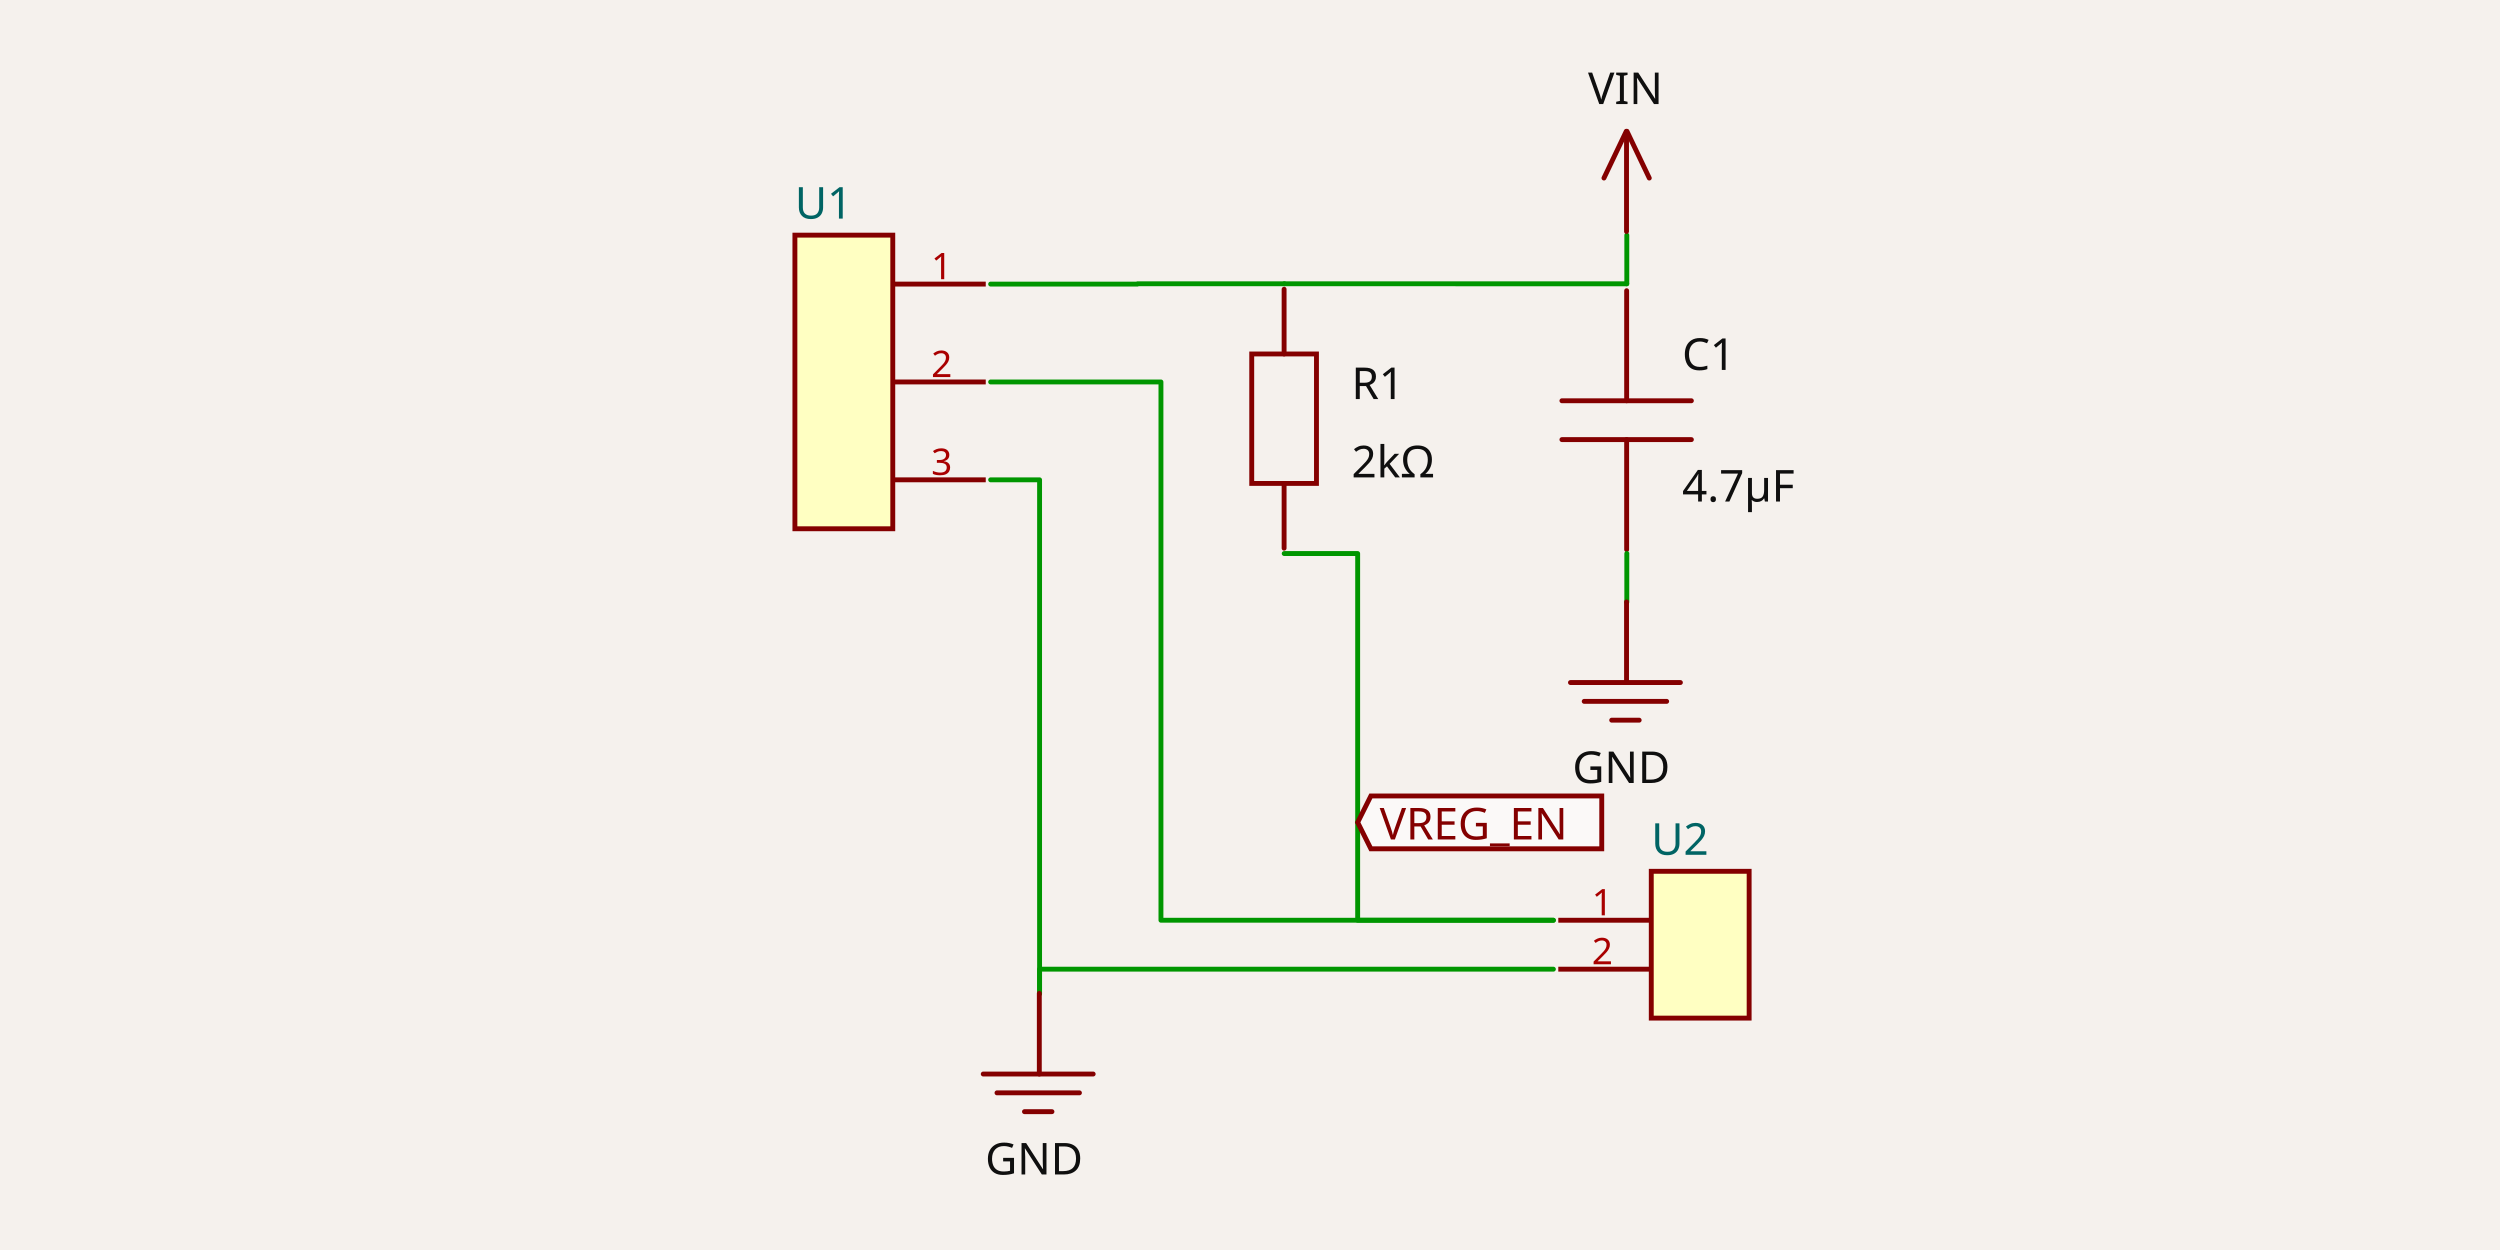
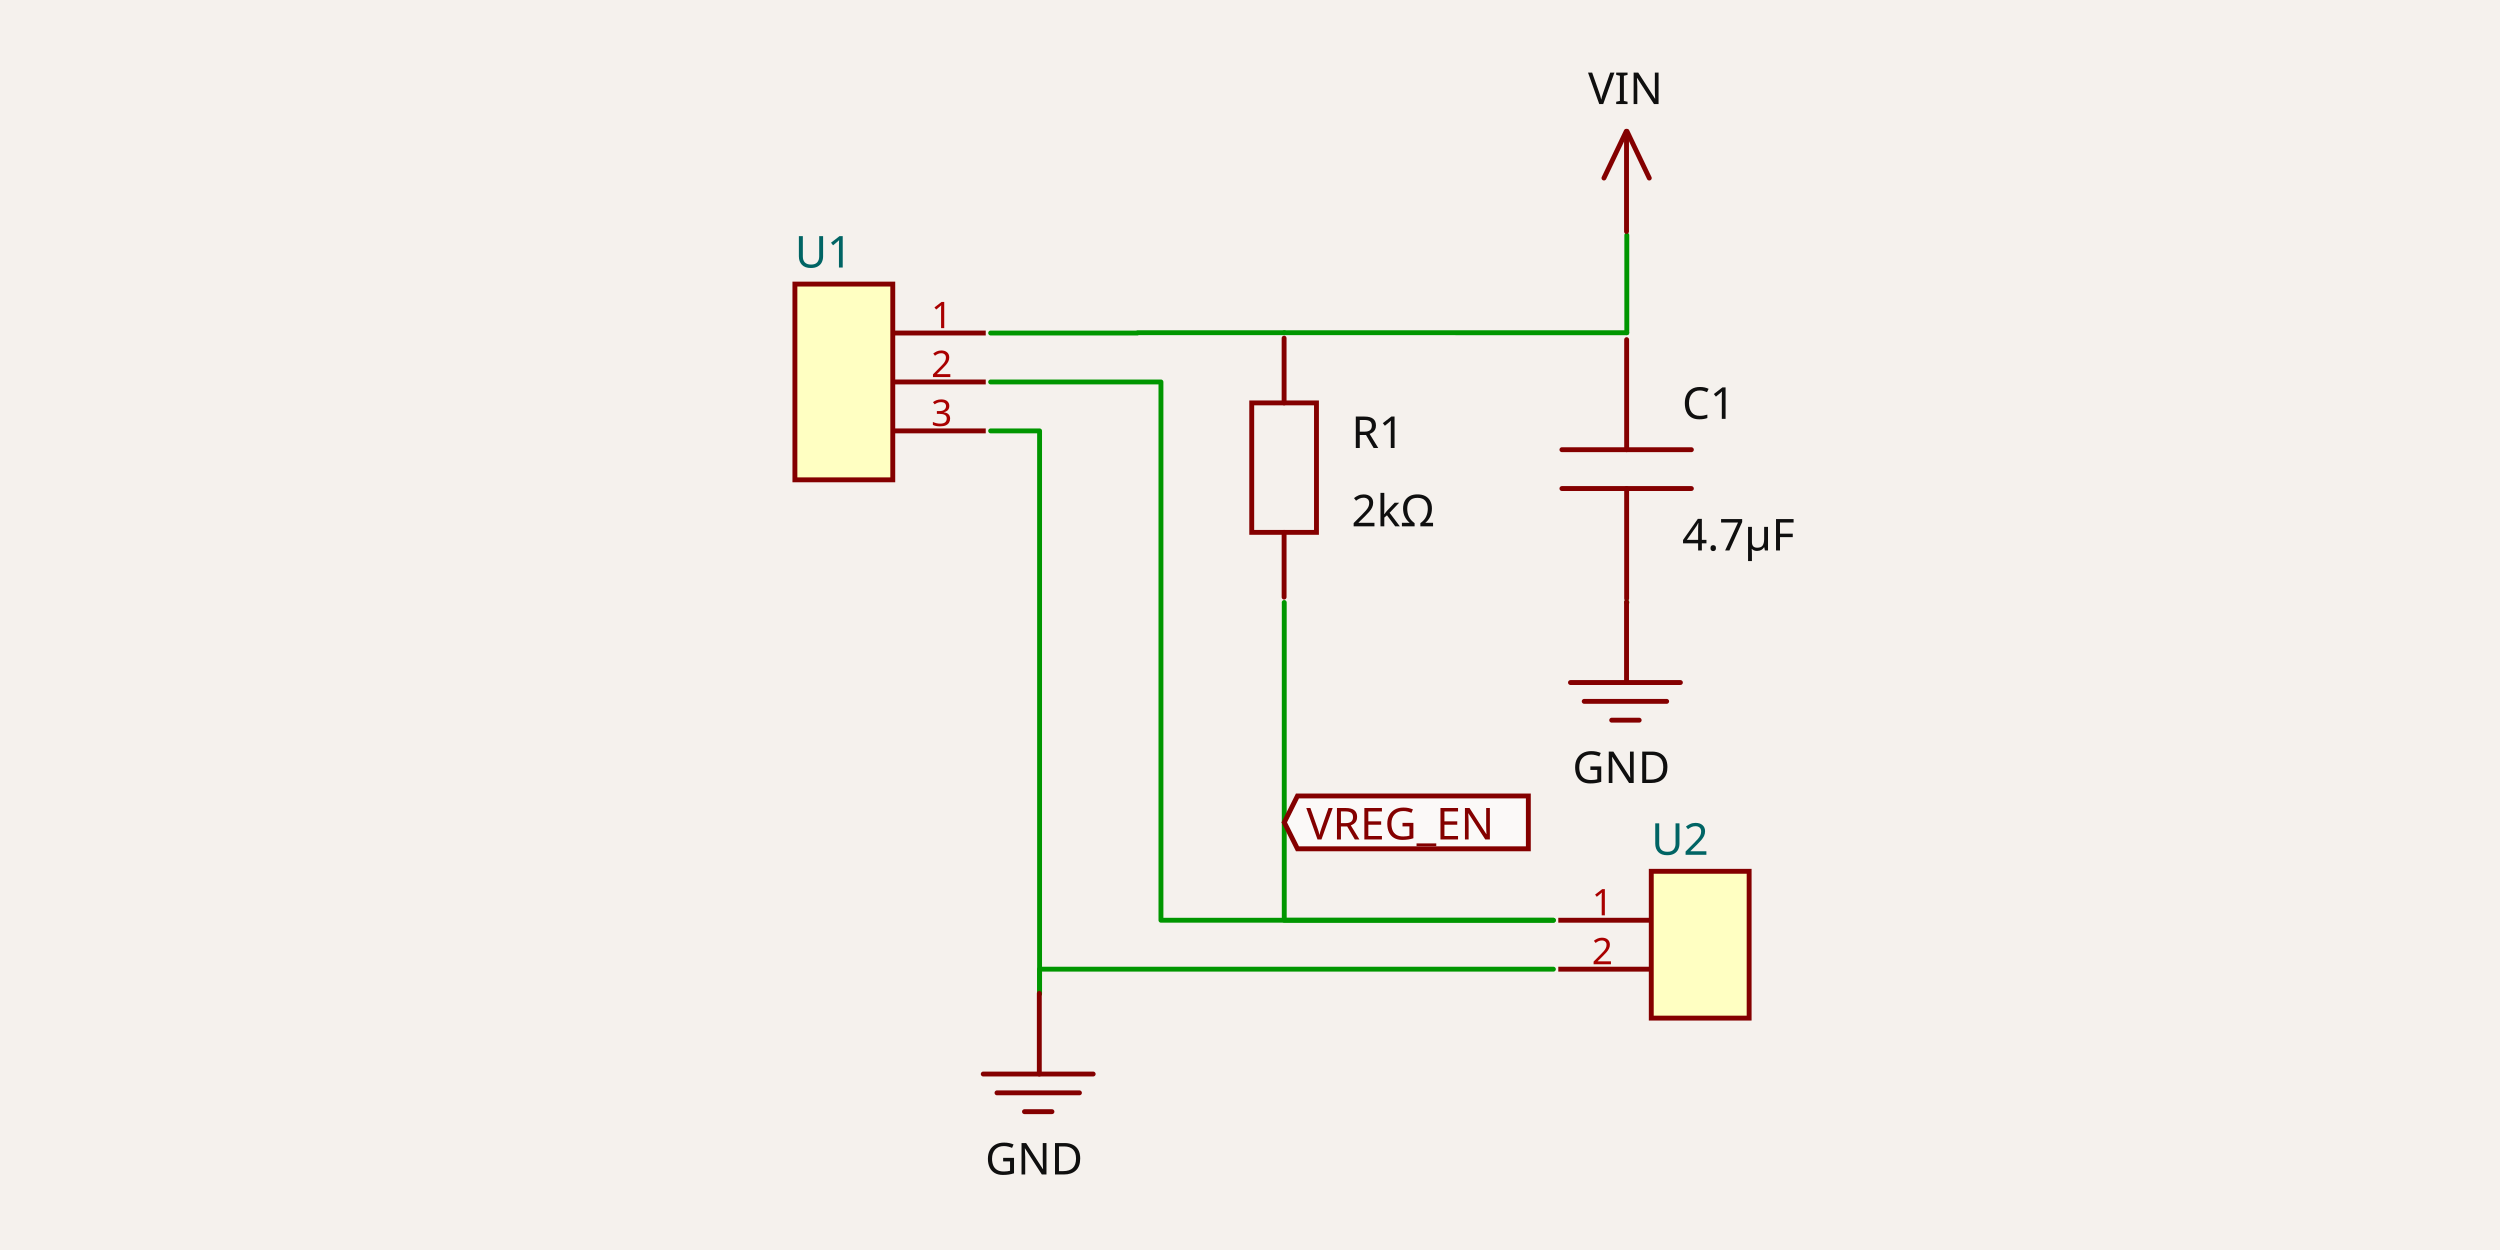
<svg xmlns="http://www.w3.org/2000/svg" width="1200" height="600" style="background-color: rgb(245, 241, 237)" data-real-to-screen-transform="matrix(117.4444096461,0,0,-117.4444096461,405.0422799875,183.3385530849)" data-software-used-string="@tscircuit/core@0.0.555">
  <style>
              .boundary { fill: rgb(245, 241, 237); }
              .schematic-boundary { fill: none; stroke: #fff; }
              .component { fill: none; stroke: rgb(132, 0, 0); }
              .chip { fill: rgb(255, 255, 194); stroke: rgb(132, 0, 0); }
              .component-pin { fill: none; stroke: rgb(132, 0, 0); }
              .trace:hover {
                filter: invert(1);
              }
              .trace:hover .trace-crossing-outline {
                opacity: 0;
              }
              .trace:hover .trace-junction {
                filter: invert(1);
              }
              .text { font-family: sans-serif; fill: rgb(0, 150, 0); }
              .pin-number { fill: rgb(169, 0, 0); }
              .port-label { fill: rgb(0, 100, 100); }
              .component-name { fill: rgb(0, 100, 100); }
            </style>
  <rect class="boundary" x="0" y="0" width="1200" height="600" />
  <g data-circuit-json-type="schematic_component" data-schematic-component-id="schematic_component_0">
-     <rect class="component chip" x="381.553" y="112.872" width="46.978" height="140.933" stroke-width="2.349px" fill="rgb(255, 255, 194)" stroke="rgb(132, 0, 0)" />
-     <rect class="component-overlay" x="381.553" y="112.872" width="46.978" height="140.933" fill="transparent" />
-     <text x="381.553" y="269.073" fill="#006464" text-anchor="start" dominant-baseline="middle" font-family="sans-serif" font-size="21.14px" transform="rotate(0, 381.5534, 269.073)" />
-     <text x="381.553" y="97.604" fill="#006464" text-anchor="start" dominant-baseline="middle" font-family="sans-serif" font-size="21.14px" transform="rotate(0, 381.5534, 97.60413)">U1</text>
-     <line class="component-pin" x1="473.16" y1="136.361" x2="428.531" y2="136.361" stroke-width="2.349px" />
-     <text class="pin-number" x="452.02" y="134.012" style="font-family: sans-serif;" fill="rgb(169, 0, 0)" text-anchor="middle" dominant-baseline="auto" font-size="17.617px" transform="">1</text>
+     <rect class="component chip" x="381.553" y="136.361" width="46.978" height="93.956" stroke-width="2.349px" fill="rgb(255, 255, 194)" stroke="rgb(132, 0, 0)" />
+     <rect class="component-overlay" x="381.553" y="136.361" width="46.978" height="93.956" fill="transparent" />
+     <text x="381.553" y="245.584" fill="#006464" text-anchor="start" dominant-baseline="middle" font-family="sans-serif" font-size="21.14px" transform="rotate(0, 381.5534, 245.5841)" />
+     <text x="381.553" y="121.093" fill="#006464" text-anchor="start" dominant-baseline="middle" font-family="sans-serif" font-size="21.14px" transform="rotate(0, 381.5534, 121.093)">U1</text>
+     <line class="component-pin" x1="473.16" y1="159.85" x2="428.531" y2="159.85" stroke-width="2.349px" />
+     <text class="pin-number" x="452.02" y="157.501" style="font-family: sans-serif;" fill="rgb(169, 0, 0)" text-anchor="middle" dominant-baseline="auto" font-size="17.617px" transform="">1</text>
    <line class="component-pin" x1="473.16" y1="183.339" x2="428.531" y2="183.339" stroke-width="2.349px" />
    <text class="pin-number" x="452.02" y="180.99" style="font-family: sans-serif;" fill="rgb(169, 0, 0)" text-anchor="middle" dominant-baseline="auto" font-size="17.617px" transform="">2</text>
-     <line class="component-pin" x1="473.16" y1="230.316" x2="428.531" y2="230.316" stroke-width="2.349px" />
-     <text class="pin-number" x="452.02" y="227.967" style="font-family: sans-serif;" fill="rgb(169, 0, 0)" text-anchor="middle" dominant-baseline="auto" font-size="17.617px" transform="">3</text>
+     <line class="component-pin" x1="473.16" y1="206.827" x2="428.531" y2="206.827" stroke-width="2.349px" />
+     <text class="pin-number" x="452.02" y="204.479" style="font-family: sans-serif;" fill="rgb(169, 0, 0)" text-anchor="middle" dominant-baseline="auto" font-size="17.617px" transform="">3</text>
  </g>
  <g data-circuit-json-type="schematic_component" data-schematic-component-id="schematic_component_1">
    <rect class="component chip" x="792.609" y="418.227" width="46.978" height="70.467" stroke-width="2.349px" fill="rgb(255, 255, 194)" stroke="rgb(132, 0, 0)" />
    <rect class="component-overlay" x="792.609" y="418.227" width="46.978" height="70.467" fill="transparent" />
    <text x="792.609" y="503.962" fill="#006464" text-anchor="start" dominant-baseline="middle" font-family="sans-serif" font-size="21.14px" transform="rotate(0, 792.6088, 503.9618)" />
    <text x="792.609" y="402.96" fill="#006464" text-anchor="start" dominant-baseline="middle" font-family="sans-serif" font-size="21.14px" transform="rotate(0, 792.6088, 402.9596)">U2</text>
    <line class="component-pin" x1="747.98" y1="441.716" x2="792.609" y2="441.716" stroke-width="2.349px" />
    <text class="pin-number" x="769.12" y="439.367" style="font-family: sans-serif;" fill="rgb(169, 0, 0)" text-anchor="middle" dominant-baseline="auto" font-size="17.617px" transform="">1</text>
    <line class="component-pin" x1="747.98" y1="465.205" x2="792.609" y2="465.205" stroke-width="2.349px" />
    <text class="pin-number" x="769.12" y="462.856" style="font-family: sans-serif;" fill="rgb(169, 0, 0)" text-anchor="middle" dominant-baseline="auto" font-size="17.617px" transform="">2</text>
  </g>
  <g data-circuit-json-type="schematic_component" data-schematic-component-id="schematic_component_2">
-     <rect class="component-overlay" x="600.831" y="138.829" width="31.074" height="124.295" fill="transparent" />
-     <path d="M 616.368 263.125 L 616.368 232.051" stroke="rgb(132, 0, 0)" fill="none" stroke-width="2.349px" stroke-linecap="round" />
-     <path d="M 616.368 169.903 L 616.368 138.829" stroke="rgb(132, 0, 0)" fill="none" stroke-width="2.349px" stroke-linecap="round" />
-     <path d="M 600.831 200.977 L 600.831 169.903 L 631.905 169.903 L 631.905 232.051 L 600.831 232.051 L 600.831 200.977" stroke="rgb(132, 0, 0)" fill="none" stroke-width="2.349px" stroke-linecap="round" />
-     <text x="648.738" y="184.219" fill="rgb(15, 15, 15)" font-family="sans-serif" text-anchor="start" dominant-baseline="middle" font-size="21.14px">R1</text>
-     <text x="648.738" y="221.802" fill="rgb(15, 15, 15)" font-family="sans-serif" text-anchor="start" dominant-baseline="middle" font-size="21.14px">2kΩ</text>
+     <rect class="component-overlay" x="600.831" y="162.318" width="31.074" height="124.295" fill="transparent" />
+     <path d="M 616.368 286.613 L 616.368 255.54" stroke="rgb(132, 0, 0)" fill="none" stroke-width="2.349px" stroke-linecap="round" />
+     <path d="M 616.368 193.392 L 616.368 162.318" stroke="rgb(132, 0, 0)" fill="none" stroke-width="2.349px" stroke-linecap="round" />
+     <path d="M 600.831 224.466 L 600.831 193.392 L 631.905 193.392 L 631.905 255.54 L 600.831 255.54 L 600.831 224.466" stroke="rgb(132, 0, 0)" fill="none" stroke-width="2.349px" stroke-linecap="round" />
+     <text x="648.738" y="207.708" fill="rgb(15, 15, 15)" font-family="sans-serif" text-anchor="start" dominant-baseline="middle" font-size="21.14px">R1</text>
+     <text x="648.738" y="245.29" fill="rgb(15, 15, 15)" font-family="sans-serif" text-anchor="start" dominant-baseline="middle" font-size="21.14px">2kΩ</text>
  </g>
  <g data-circuit-json-type="schematic_component" data-schematic-component-id="schematic_component_3">
-     <rect class="component-overlay" x="749.717" y="139.539" width="62.148" height="124.295" fill="transparent" />
-     <path d="M 780.79 139.539 L 780.79 192.365" stroke="rgb(132, 0, 0)" fill="none" stroke-width="2.349px" stroke-linecap="round" />
-     <path d="M 780.79 211.009 L 780.79 263.834" stroke="rgb(132, 0, 0)" fill="none" stroke-width="2.349px" stroke-linecap="round" />
-     <path d="M 749.717 192.365 L 811.864 192.365" stroke="rgb(132, 0, 0)" fill="none" stroke-width="2.349px" stroke-linecap="round" />
-     <path d="M 749.717 211.009 L 811.864 211.009" stroke="rgb(132, 0, 0)" fill="none" stroke-width="2.349px" stroke-linecap="round" />
-     <text x="807.42" y="177.572" fill="rgb(15, 15, 15)" font-family="sans-serif" text-anchor="start" dominant-baseline="auto" font-size="21.14px">C1</text>
-     <text x="807.42" y="224.338" fill="rgb(15, 15, 15)" font-family="sans-serif" text-anchor="start" dominant-baseline="hanging" font-size="21.14px">4.7µF</text>
+     <rect class="component-overlay" x="749.717" y="163.028" width="62.148" height="124.295" fill="transparent" />
+     <path d="M 780.79 163.028 L 780.79 215.853" stroke="rgb(132, 0, 0)" fill="none" stroke-width="2.349px" stroke-linecap="round" />
+     <path d="M 780.79 234.498 L 780.79 287.323" stroke="rgb(132, 0, 0)" fill="none" stroke-width="2.349px" stroke-linecap="round" />
+     <path d="M 749.717 215.853 L 811.864 215.853" stroke="rgb(132, 0, 0)" fill="none" stroke-width="2.349px" stroke-linecap="round" />
+     <path d="M 749.717 234.498 L 811.864 234.498" stroke="rgb(132, 0, 0)" fill="none" stroke-width="2.349px" stroke-linecap="round" />
+     <text x="807.42" y="201.061" fill="rgb(15, 15, 15)" font-family="sans-serif" text-anchor="start" dominant-baseline="auto" font-size="21.14px">C1</text>
+     <text x="807.42" y="247.827" fill="rgb(15, 15, 15)" font-family="sans-serif" text-anchor="start" dominant-baseline="hanging" font-size="21.14px">4.7µF</text>
  </g>
  <g class="trace" data-circuit-json-type="schematic_trace" data-schematic-trace-id="schematic_trace_0">
    <path d="M 475.509 183.339 L 557.256 183.339 L 557.256 441.716 L 745.631 441.716" class="trace-invisible-hover-outline" stroke="rgb(0, 150, 0)" fill="none" stroke-width="18.791px" stroke-linecap="round" opacity="0" stroke-linejoin="round" />
    <path d="M 475.509 183.339 L 557.256 183.339 L 557.256 441.716 L 745.631 441.716" stroke="rgb(0, 150, 0)" fill="none" stroke-width="2.349px" stroke-linecap="round" stroke-linejoin="round" />
  </g>
  <g class="trace" data-circuit-json-type="schematic_trace" data-schematic-trace-id="schematic_trace_1">
-     <path d="M 616.474 136.209 L 545.992 136.209 L 545.992 136.361 L 475.509 136.361" class="trace-invisible-hover-outline" stroke="rgb(0, 150, 0)" fill="none" stroke-width="18.791px" stroke-linecap="round" opacity="0" stroke-linejoin="round" />
-     <path d="M 616.474 136.209 L 545.992 136.209 L 545.992 136.361 L 475.509 136.361" stroke="rgb(0, 150, 0)" fill="none" stroke-width="2.349px" stroke-linecap="round" stroke-linejoin="round" />
+     <path d="M 616.474 159.698 L 545.992 159.698 L 545.992 159.85 L 475.509 159.85" class="trace-invisible-hover-outline" stroke="rgb(0, 150, 0)" fill="none" stroke-width="18.791px" stroke-linecap="round" opacity="0" stroke-linejoin="round" />
+     <path d="M 616.474 159.698 L 545.992 159.698 L 545.992 159.85 L 475.509 159.85" stroke="rgb(0, 150, 0)" fill="none" stroke-width="2.349px" stroke-linecap="round" stroke-linejoin="round" />
  </g>
  <g class="trace" data-circuit-json-type="schematic_trace" data-schematic-trace-id="schematic_trace_2">
-     <path d="M 780.832 136.219 L 698.653 136.219 L 698.653 136.209 L 616.474 136.209" class="trace-invisible-hover-outline" stroke="rgb(0, 150, 0)" fill="none" stroke-width="18.791px" stroke-linecap="round" opacity="0" stroke-linejoin="round" />
-     <path d="M 780.832 136.219 L 698.653 136.219 L 698.653 136.209 L 616.474 136.209" stroke="rgb(0, 150, 0)" fill="none" stroke-width="2.349px" stroke-linecap="round" stroke-linejoin="round" />
+     <path d="M 780.832 159.708 L 698.653 159.708 L 698.653 159.698 L 616.474 159.698" class="trace-invisible-hover-outline" stroke="rgb(0, 150, 0)" fill="none" stroke-width="18.791px" stroke-linecap="round" opacity="0" stroke-linejoin="round" />
+     <path d="M 780.832 159.708 L 698.653 159.708 L 698.653 159.698 L 616.474 159.698" stroke="rgb(0, 150, 0)" fill="none" stroke-width="2.349px" stroke-linecap="round" stroke-linejoin="round" />
  </g>
  <g class="trace" data-circuit-json-type="schematic_trace" data-schematic-trace-id="schematic_trace_3">
-     <path d="M 745.631 441.716 L 651.676 441.716 L 651.676 394.738" class="trace-invisible-hover-outline" stroke="rgb(0, 150, 0)" fill="none" stroke-width="18.791px" stroke-linecap="round" opacity="0" stroke-linejoin="round" />
-     <path d="M 745.631 441.716 L 651.676 441.716 L 651.676 394.738" stroke="rgb(0, 150, 0)" fill="none" stroke-width="2.349px" stroke-linecap="round" stroke-linejoin="round" />
+     <path d="M 745.631 441.716 L 616.442 441.716 L 616.442 394.738" class="trace-invisible-hover-outline" stroke="rgb(0, 150, 0)" fill="none" stroke-width="18.791px" stroke-linecap="round" opacity="0" stroke-linejoin="round" />
+     <path d="M 745.631 441.716 L 616.442 441.716 L 616.442 394.738" stroke="rgb(0, 150, 0)" fill="none" stroke-width="2.349px" stroke-linecap="round" stroke-linejoin="round" />
  </g>
  <g class="trace" data-circuit-json-type="schematic_trace" data-schematic-trace-id="schematic_trace_4">
-     <path d="M 616.41 265.701 L 651.676 265.701 L 651.676 394.738" class="trace-invisible-hover-outline" stroke="rgb(0, 150, 0)" fill="none" stroke-width="18.791px" stroke-linecap="round" opacity="0" stroke-linejoin="round" />
-     <path d="M 616.41 265.701 L 651.676 265.701 L 651.676 394.738" stroke="rgb(0, 150, 0)" fill="none" stroke-width="2.349px" stroke-linecap="round" stroke-linejoin="round" />
+     <path d="M 616.41 289.19 L 616.442 289.19 L 616.442 394.738" class="trace-invisible-hover-outline" stroke="rgb(0, 150, 0)" fill="none" stroke-width="18.791px" stroke-linecap="round" opacity="0" stroke-linejoin="round" />
+     <path d="M 616.41 289.19 L 616.442 289.19 L 616.442 394.738" stroke="rgb(0, 150, 0)" fill="none" stroke-width="2.349px" stroke-linecap="round" stroke-linejoin="round" />
  </g>
  <g class="trace" data-circuit-json-type="schematic_trace" data-schematic-trace-id="schematic_trace_5">
-     <path d="M 475.509 230.316 L 498.998 230.316 L 498.998 476.95" class="trace-invisible-hover-outline" stroke="rgb(0, 150, 0)" fill="none" stroke-width="18.791px" stroke-linecap="round" opacity="0" stroke-linejoin="round" />
-     <path d="M 475.509 230.316 L 498.998 230.316 L 498.998 476.95" stroke="rgb(0, 150, 0)" fill="none" stroke-width="2.349px" stroke-linecap="round" stroke-linejoin="round" />
+     <path d="M 475.509 206.827 L 498.998 206.827 L 498.998 476.95" class="trace-invisible-hover-outline" stroke="rgb(0, 150, 0)" fill="none" stroke-width="18.791px" stroke-linecap="round" opacity="0" stroke-linejoin="round" />
+     <path d="M 475.509 206.827 L 498.998 206.827 L 498.998 476.95" stroke="rgb(0, 150, 0)" fill="none" stroke-width="2.349px" stroke-linecap="round" stroke-linejoin="round" />
  </g>
  <g class="trace" data-circuit-json-type="schematic_trace" data-schematic-trace-id="schematic_trace_6">
    <path d="M 745.631 465.205 L 498.998 465.205 L 498.998 476.95" class="trace-invisible-hover-outline" stroke="rgb(0, 150, 0)" fill="none" stroke-width="18.791px" stroke-linecap="round" opacity="0" stroke-linejoin="round" />
    <path d="M 745.631 465.205 L 498.998 465.205 L 498.998 476.95" stroke="rgb(0, 150, 0)" fill="none" stroke-width="2.349px" stroke-linecap="round" stroke-linejoin="round" />
  </g>
  <g class="trace" data-circuit-json-type="schematic_trace" data-schematic-trace-id="schematic_trace_7">
-     <path d="M 780.896 265.692 L 780.864 265.692 L 780.864 289.039" class="trace-invisible-hover-outline" stroke="rgb(0, 150, 0)" fill="none" stroke-width="18.791px" stroke-linecap="round" opacity="0" stroke-linejoin="round" />
-     <path d="M 780.896 265.692 L 780.864 265.692 L 780.864 289.039" stroke="rgb(0, 150, 0)" fill="none" stroke-width="2.349px" stroke-linecap="round" stroke-linejoin="round" />
+     <path d="M 780.896 289.181 L 780.864 289.181 L 780.864 289.039" class="trace-invisible-hover-outline" stroke="rgb(0, 150, 0)" fill="none" stroke-width="18.791px" stroke-linecap="round" opacity="0" stroke-linejoin="round" />
+     <path d="M 780.896 289.181 L 780.864 289.181 L 780.864 289.039" stroke="rgb(0, 150, 0)" fill="none" stroke-width="2.349px" stroke-linecap="round" stroke-linejoin="round" />
  </g>
  <g class="trace" data-circuit-json-type="schematic_trace" data-schematic-trace-id="schematic_trace_8">
-     <path d="M 780.832 136.219 L 780.864 136.219 L 780.864 112.872" class="trace-invisible-hover-outline" stroke="rgb(0, 150, 0)" fill="none" stroke-width="18.791px" stroke-linecap="round" opacity="0" stroke-linejoin="round" />
-     <path d="M 780.832 136.219 L 780.864 136.219 L 780.864 112.872" stroke="rgb(0, 150, 0)" fill="none" stroke-width="2.349px" stroke-linecap="round" stroke-linejoin="round" />
+     <path d="M 780.832 159.708 L 780.864 159.708 L 780.864 112.872" class="trace-invisible-hover-outline" stroke="rgb(0, 150, 0)" fill="none" stroke-width="18.791px" stroke-linecap="round" opacity="0" stroke-linejoin="round" />
+     <path d="M 780.832 159.708 L 780.864 159.708 L 780.864 112.872" stroke="rgb(0, 150, 0)" fill="none" stroke-width="2.349px" stroke-linecap="round" stroke-linejoin="round" />
  </g>
-   <path class="net-label" d="     M 651.676,394.738     L 658.018,382.054     L 768.838,382.054     L 768.838,407.422     L 658.018,407.422     Z   " fill="rgba(255, 255, 255, 0.6)" stroke="rgb(132, 0, 0)" stroke-width="2.349px" />
-   <text class="net-label-text" x="662.246" y="394.738" fill="rgb(132, 0, 0)" text-anchor="start" dominant-baseline="central" font-family="sans-serif" font-variant-numeric="tabular-nums" font-size="21.14px" transform="">VREG_EN</text>
+   <path class="net-label" d="     M 616.442,394.738     L 622.784,382.054     L 733.605,382.054     L 733.605,407.422     L 622.784,407.422     Z   " fill="rgba(255, 255, 255, 0.6)" stroke="rgb(132, 0, 0)" stroke-width="2.349px" />
+   <text class="net-label-text" x="627.012" y="394.738" fill="rgb(132, 0, 0)" text-anchor="start" dominant-baseline="central" font-family="sans-serif" font-variant-numeric="tabular-nums" font-size="21.14px" transform="">VREG_EN</text>
  <rect class="component-overlay" x="471.957" y="476.822" width="52.77" height="56.776" fill="transparent" />
  <path d="M 498.87 476.822 L 498.87 515.536" stroke="rgb(132, 0, 0)" fill="none" stroke-width="2.349px" stroke-linecap="round" />
  <path d="M 471.957 515.532 L 524.728 515.532" stroke="rgb(132, 0, 0)" fill="none" stroke-width="2.349px" stroke-linecap="round" />
  <path d="M 478.554 524.565 L 518.131 524.565" stroke="rgb(132, 0, 0)" fill="none" stroke-width="2.349px" stroke-linecap="round" />
  <path d="M 491.746 533.598 L 504.939 533.598" stroke="rgb(132, 0, 0)" fill="none" stroke-width="2.349px" stroke-linecap="round" />
  <text x="496.341" y="547.355" fill="rgb(15, 15, 15)" font-family="sans-serif" text-anchor="middle" dominant-baseline="hanging" font-size="21.14px">GND</text>
  <rect class="component-overlay" x="753.824" y="288.911" width="52.77" height="56.776" fill="transparent" />
  <path d="M 780.737 288.911 L 780.737 327.625" stroke="rgb(132, 0, 0)" fill="none" stroke-width="2.349px" stroke-linecap="round" />
  <path d="M 753.824 327.621 L 806.594 327.621" stroke="rgb(132, 0, 0)" fill="none" stroke-width="2.349px" stroke-linecap="round" />
  <path d="M 760.42 336.654 L 799.998 336.654" stroke="rgb(132, 0, 0)" fill="none" stroke-width="2.349px" stroke-linecap="round" />
  <path d="M 773.613 345.687 L 786.805 345.687" stroke="rgb(132, 0, 0)" fill="none" stroke-width="2.349px" stroke-linecap="round" />
  <text x="778.208" y="359.444" fill="rgb(15, 15, 15)" font-family="sans-serif" text-anchor="middle" dominant-baseline="hanging" font-size="21.14px">GND</text>
  <rect class="component-overlay" x="769.897" y="63.016" width="21.76" height="48.101" fill="transparent" />
  <path d="M 780.605 63.016 L 769.897 85.456" stroke="rgb(132, 0, 0)" fill="none" stroke-width="2.349px" stroke-linecap="round" />
  <path d="M 780.949 63.027 L 791.657 85.468" stroke="rgb(132, 0, 0)" fill="none" stroke-width="2.349px" stroke-linecap="round" />
  <path d="M 780.729 63.608 L 780.729 111.117" stroke="rgb(132, 0, 0)" fill="none" stroke-width="2.349px" stroke-linecap="round" />
  <text x="780.204" y="56.133" fill="rgb(15, 15, 15)" font-family="sans-serif" text-anchor="middle" dominant-baseline="ideographic" font-size="21.14px">VIN</text>
</svg>
